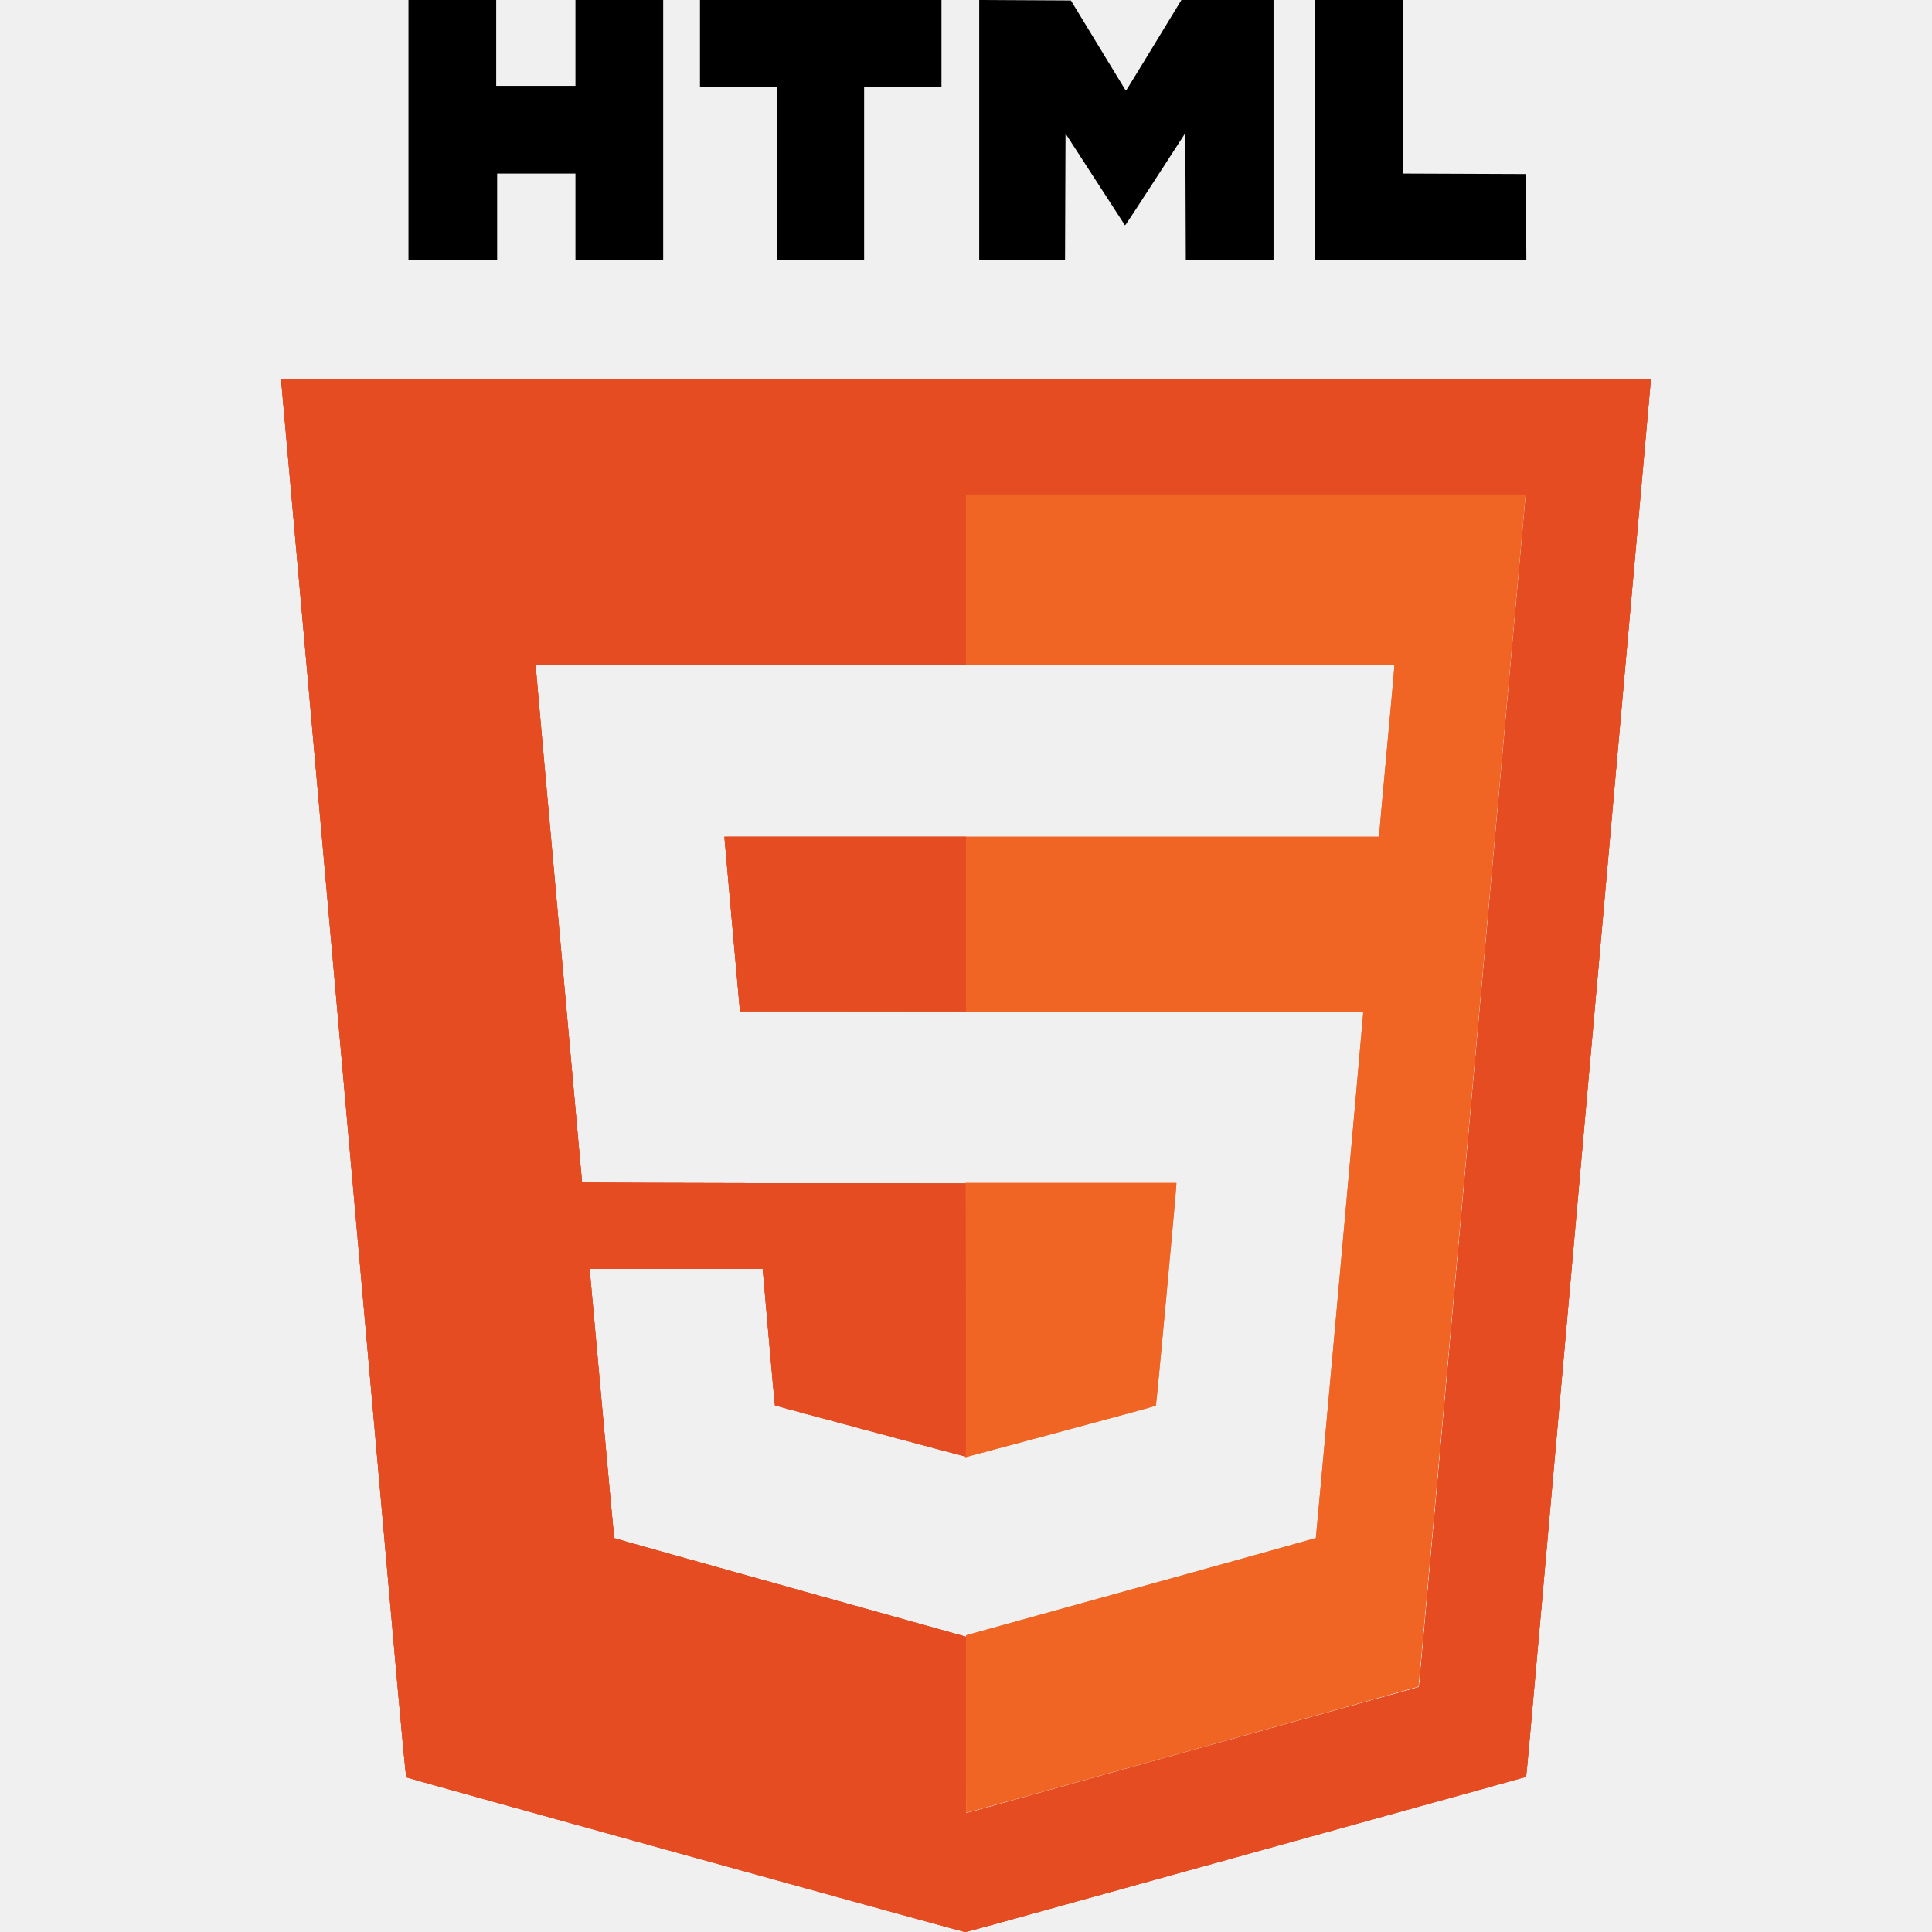
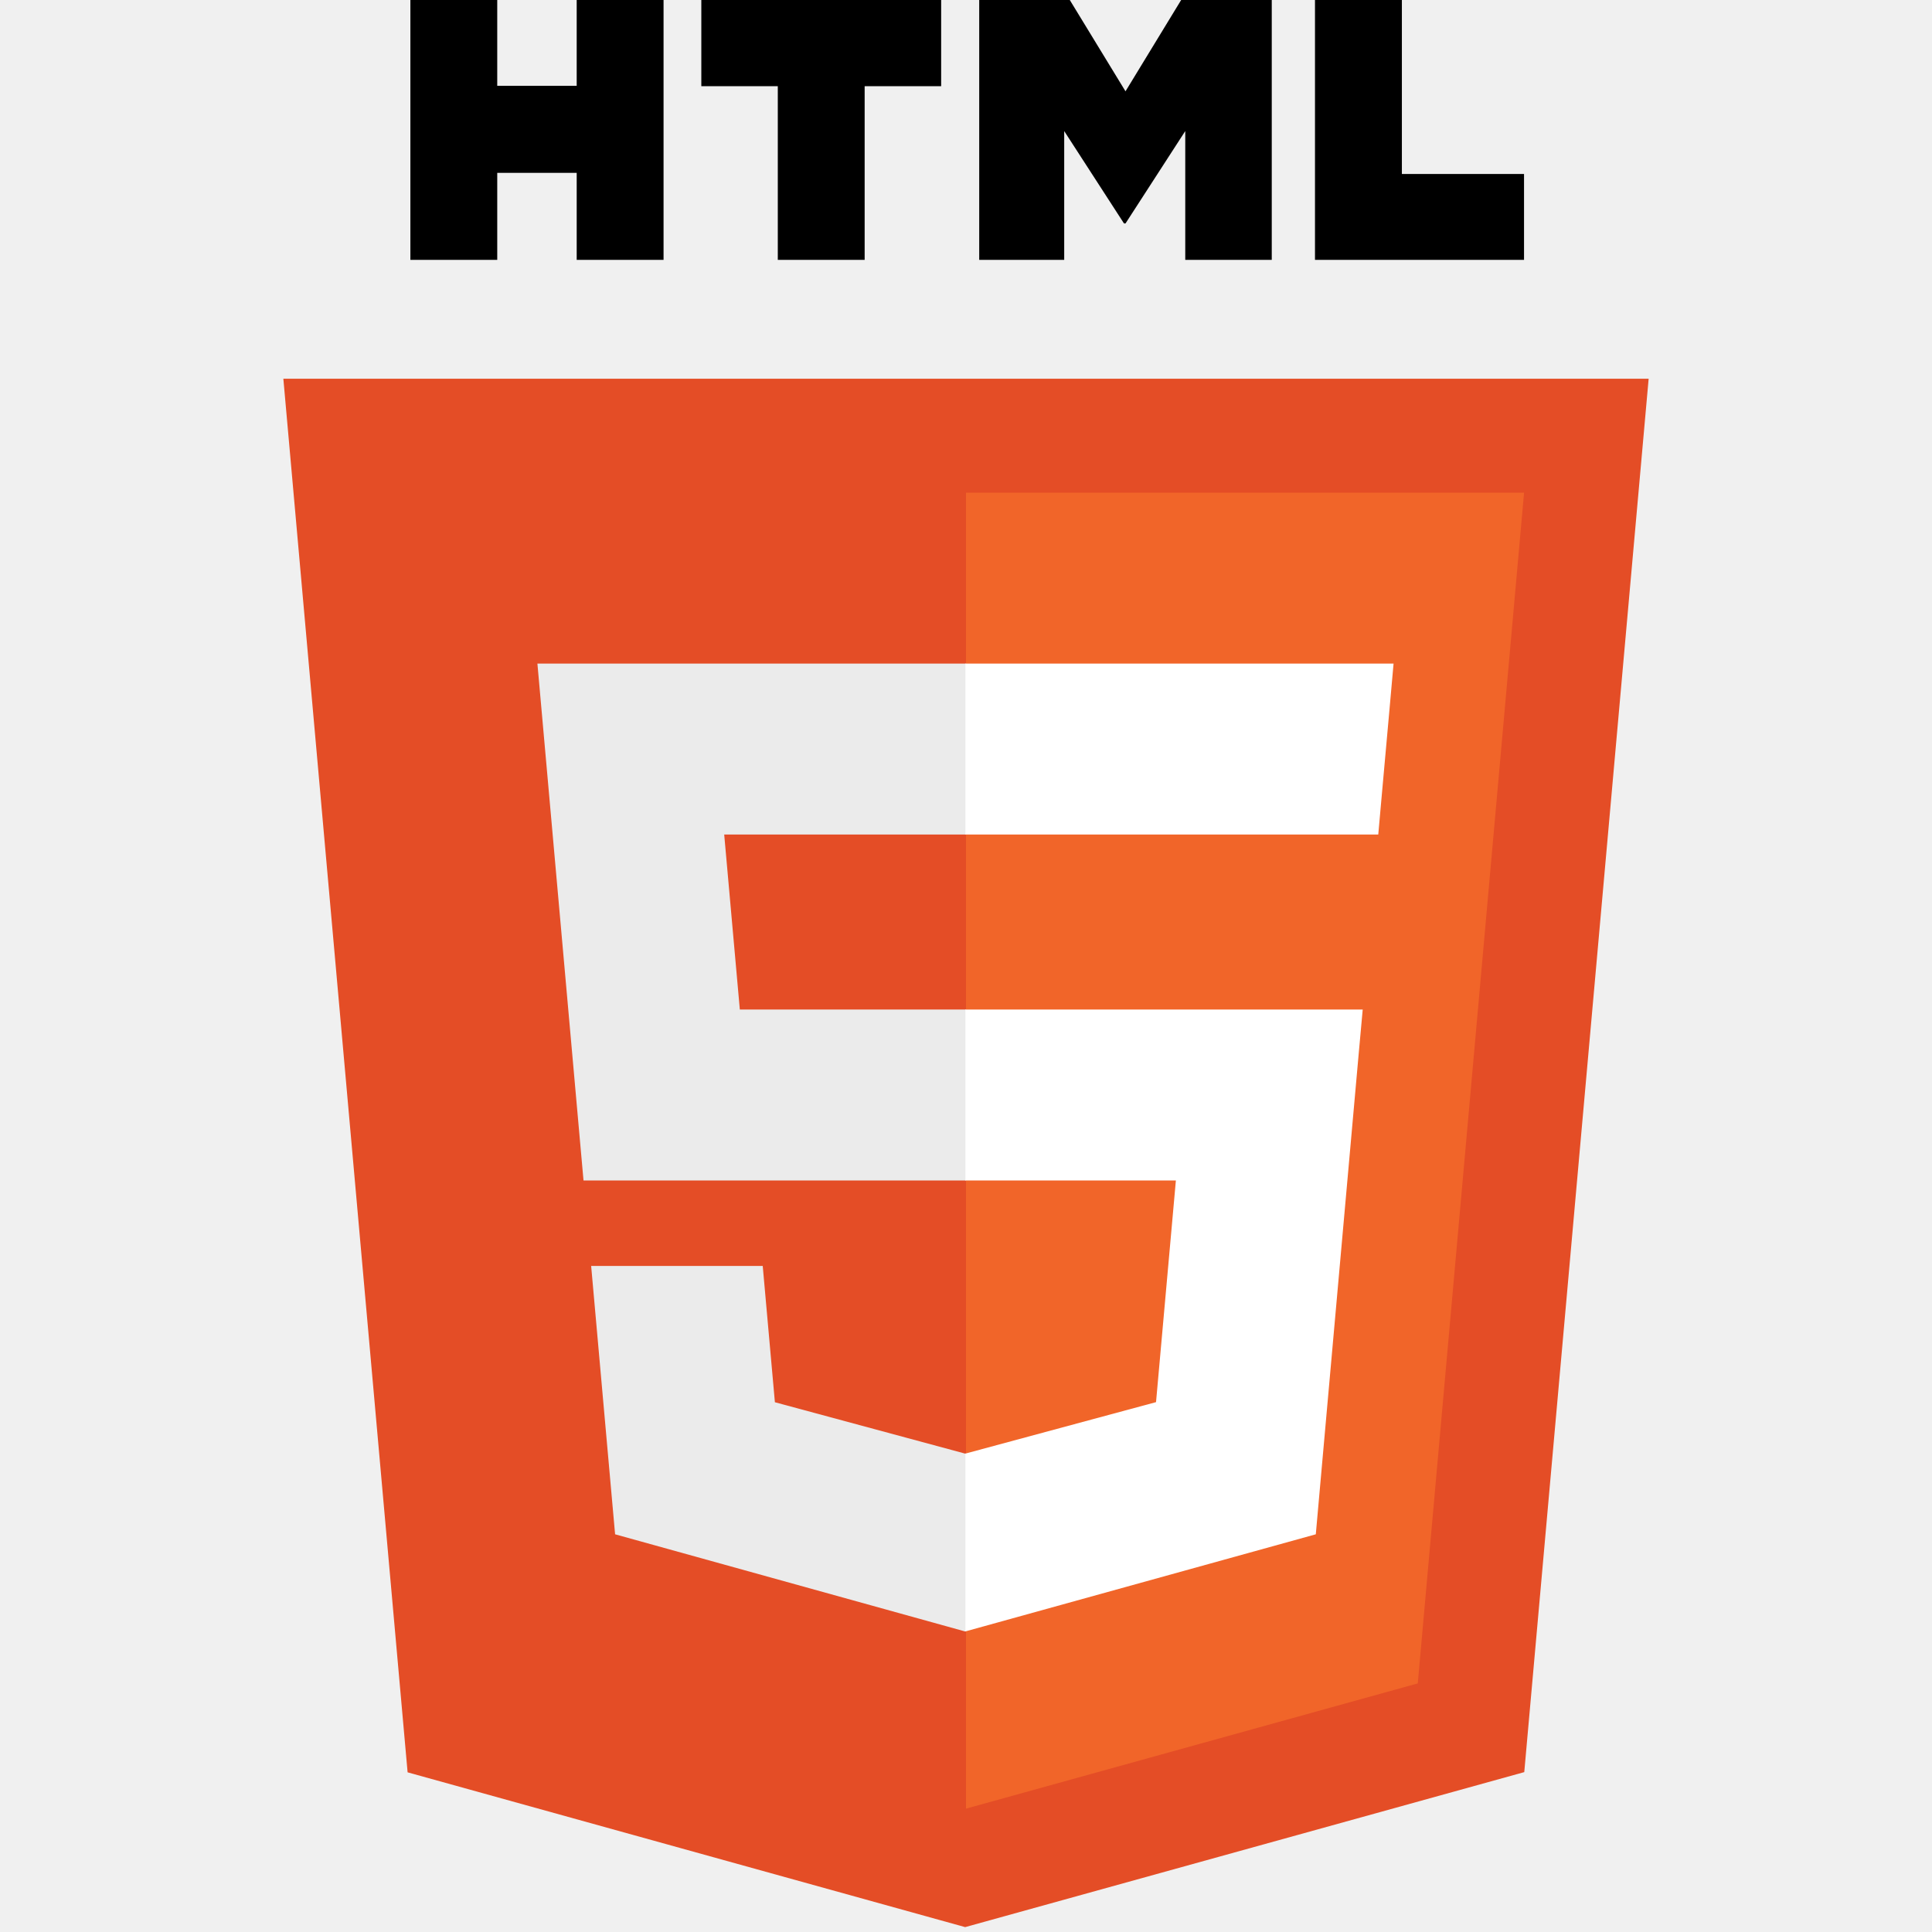
- <svg xmlns="http://www.w3.org/2000/svg" width="2048" height="2048" viewBox="0 0 2048 2048" version="1.1">
-   <path d="M 433 138 L 433 276 480 276 L 527 276 527 230 L 527 184 568.500 184 L 610 184 610 230 L 610 276 656.500 276 L 703 276 703 138 L 703 0 656.500 0 L 610 0 610 45.500 L 610 91 568 91 L 526 91 526 45.500 L 526 0 479.500 0 L 433 0 433 138 M 742 46 L 742 92 783 92 L 824 92 824 184 L 824 276 870 276 L 916 276 916 184 L 916 92 957 92 L 998 92 998 46 L 998 0 870 0 L 742 0 742 46 M 1038 137.990 L 1038 276 1083.493 276 L 1128.986 276 1129.243 208.785 L 1129.500 141.571 1161 190.201 L 1192.500 238.831 1193.584 237.666 C 1194.181 237.024, 1208.581 215.018, 1225.584 188.763 L 1256.500 141.026 1256.757 208.513 L 1257.014 276 1303.507 276 L 1350 276 1350 138 L 1350 0 1301.174 0 L 1252.347 0 1224.023 46.515 C 1208.445 72.098, 1195.189 93.726, 1194.567 94.578 L 1193.434 96.126 1164.304 48.313 L 1135.174 0.500 1086.587 0.240 L 1038 -0.019 1038 137.990 M 1394 138 L 1394 276 1506.010 276 L 1618.020 276 1617.760 230.250 L 1617.500 184.500 1552.250 184.243 L 1487 183.986 1487 91.993 L 1487 0 1440.500 0 L 1394 0 1394 138" stroke="none" fill="#000000" fill-rule="evenodd" />
-   <path d="M 1024 614.500 L 1024 705 1251 705 L 1478 705 1478 707.527 C 1478 708.916, 1474.400 748.898, 1470 796.376 C 1465.600 843.853, 1462 883.667, 1462 884.849 L 1462 887 1243 887 L 1024 887 1024 979.496 L 1024 1071.992 903.750 1072.250 C 837.612 1072.392, 932.337 1072.619, 1114.250 1072.754 L 1445 1073 1444.977 1074.750 C 1444.922 1078.867, 1395.222 1630.106, 1394.879 1630.406 C 1394.671 1630.588, 1311.128 1653.858, 1209.229 1682.118 L 1023.958 1733.500 1023.989 1827.427 C 1024.006 1879.086, 1024.128 1921.449, 1024.260 1921.567 C 1024.558 1921.831, 1503.091 1788.242, 1503.573 1787.760 C 1503.765 1787.568, 1529.142 1505.506, 1559.967 1160.955 C 1590.791 816.405, 1616.286 532.138, 1616.621 529.250 L 1617.230 524 1320.615 524 L 1024 524 1024 614.500 M 1023.500 1399.367 L 1023.500 1544.734 1030 1542.949 C 1033.575 1541.968, 1078.800 1529.835, 1130.500 1515.987 C 1182.200 1502.139, 1224.845 1490.485, 1225.266 1490.089 C 1225.847 1489.542, 1246.972 1261.241, 1246.995 1255.250 L 1247 1254 1135.250 1254 L 1023.500 1254 1023.500 1399.367" stroke="none" fill="#f16524" fill-rule="evenodd" />
-   <path d="M 298.434 407.750 C 298.781 410.913, 309.633 532.300, 322.551 677.500 C 335.469 822.700, 348.042 964, 350.492 991.500 C 352.942 1019, 359.694 1094.825, 365.496 1160 C 371.299 1225.175, 380.321 1326.425, 385.545 1385 C 394.467 1485.024, 397.212 1515.830, 408.448 1642 C 410.921 1669.775, 416.773 1735.443, 421.452 1787.929 C 426.131 1840.416, 430.306 1883.673, 430.729 1884.058 C 431.660 1884.903, 1020.870 2048.005, 1022.979 2048.002 C 1023.793 2048.001, 1037.293 2044.435, 1052.979 2040.077 C 1128.121 2019.203, 1360.500 1954.814, 1402 1943.369 C 1414.925 1939.804, 1436.525 1933.815, 1450 1930.060 C 1463.475 1926.305, 1506.675 1914.340, 1546 1903.472 C 1585.325 1892.604, 1617.608 1883.631, 1617.740 1883.533 C 1617.871 1883.435, 1620.018 1860.437, 1622.510 1832.427 C 1625.002 1804.417, 1630.395 1743.925, 1634.495 1698 C 1638.595 1652.075, 1643.771 1594.025, 1645.997 1569 C 1648.224 1543.975, 1653.399 1485.925, 1657.497 1440 C 1665.177 1353.949, 1669.772 1302.380, 1677.547 1215 C 1680.019 1187.225, 1685.395 1126.925, 1689.495 1081 C 1693.595 1035.075, 1698.772 977.025, 1700.999 952 C 1706.272 892.741, 1722.793 707.351, 1728.490 643.500 C 1738.690 529.168, 1741.197 501.090, 1745.491 453.044 C 1747.971 425.293, 1750 402.456, 1750 402.294 C 1750 402.132, 1423.256 402, 1023.902 402 L 297.804 402 298.434 407.750 M 1024 614.500 L 1024 705 796 705 L 568 705 568 707.850 C 568 709.418, 579.025 832.657, 592.500 981.715 C 605.975 1130.773, 617 1253.014, 617 1253.362 C 617 1253.710, 708.462 1254.109, 820.250 1254.248 L 1023.500 1254.500 1023.753 1399.250 C 1023.893 1478.862, 1023.814 1544, 1023.580 1544 C 1022.770 1544, 821.749 1490.082, 821.475 1489.791 C 821.323 1489.631, 818.342 1456.988, 814.850 1417.250 L 808.500 1345 716.700 1345 L 624.901 1345 625.529 1350.750 C 625.875 1353.912, 631.673 1418.038, 638.414 1493.251 C 645.154 1568.464, 650.911 1630.244, 651.207 1630.540 C 651.502 1630.836, 734.039 1654.024, 834.622 1682.069 C 935.205 1710.115, 1018.962 1733.532, 1020.750 1734.108 L 1024 1735.155 1024 1828.686 L 1024 1922.217 1026.750 1921.538 C 1029.657 1920.821, 1072.952 1908.751, 1278.500 1851.357 C 1348.350 1831.853, 1427.678 1809.731, 1454.784 1802.198 L 1504.067 1788.500 1504.475 1786.500 C 1504.699 1785.400, 1530.115 1501.900, 1560.955 1156.500 C 1591.796 811.100, 1617.185 527.487, 1617.376 526.250 L 1617.723 524 1320.861 524 L 1024 524 1024 614.500 M 767.963 887.750 C 767.943 888.163, 771.635 929.788, 776.168 980.250 L 784.409 1072 904.205 1072 L 1024 1072 1024 979.500 L 1024 887 896 887 L 768 887 767.963 887.750" stroke="none" fill="#e54c21" fill-rule="evenodd" />
-   <path d="M 1024 614.500 L 1024 705 1251 705 L 1478 705 1478 707.527 C 1478 708.916, 1474.400 748.898, 1470 796.376 C 1465.600 843.853, 1462 883.667, 1462 884.849 L 1462 887 1243 887 L 1024 887 1024 979.496 L 1024 1071.992 903.750 1072.250 C 837.612 1072.392, 932.337 1072.619, 1114.250 1072.754 L 1445 1073 1444.977 1074.750 C 1444.922 1078.867, 1395.222 1630.106, 1394.879 1630.406 C 1394.671 1630.588, 1311.128 1653.858, 1209.229 1682.118 L 1023.958 1733.500 1023.989 1827.427 C 1024.006 1879.086, 1024.128 1921.449, 1024.260 1921.567 C 1024.558 1921.831, 1503.091 1788.242, 1503.573 1787.760 C 1503.765 1787.568, 1529.142 1505.506, 1559.967 1160.955 C 1590.791 816.405, 1616.286 532.138, 1616.621 529.250 L 1617.230 524 1320.615 524 L 1024 524 1024 614.500 M 1023.500 1399.367 L 1023.500 1544.734 1030 1542.949 C 1033.575 1541.968, 1078.800 1529.835, 1130.500 1515.987 C 1182.200 1502.139, 1224.845 1490.485, 1225.266 1490.089 C 1225.847 1489.542, 1246.972 1261.241, 1246.995 1255.250 L 1247 1254 1135.250 1254 L 1023.500 1254 1023.500 1399.367" stroke="none" fill="#f16524" fill-rule="evenodd" />
-   <path d="M 298.434 407.750 C 298.781 410.913, 309.633 532.300, 322.551 677.500 C 335.469 822.700, 348.042 964, 350.492 991.500 C 352.942 1019, 359.694 1094.825, 365.496 1160 C 371.299 1225.175, 380.321 1326.425, 385.545 1385 C 394.467 1485.024, 397.212 1515.830, 408.448 1642 C 410.921 1669.775, 416.773 1735.443, 421.452 1787.929 C 426.131 1840.416, 430.306 1883.673, 430.729 1884.058 C 431.660 1884.903, 1020.870 2048.005, 1022.979 2048.002 C 1023.793 2048.001, 1037.293 2044.435, 1052.979 2040.077 C 1128.121 2019.203, 1360.500 1954.814, 1402 1943.369 C 1414.925 1939.804, 1436.525 1933.815, 1450 1930.060 C 1463.475 1926.305, 1506.675 1914.340, 1546 1903.472 C 1585.325 1892.604, 1617.608 1883.631, 1617.740 1883.533 C 1617.871 1883.435, 1620.018 1860.437, 1622.510 1832.427 C 1625.002 1804.417, 1630.395 1743.925, 1634.495 1698 C 1638.595 1652.075, 1643.771 1594.025, 1645.997 1569 C 1648.224 1543.975, 1653.399 1485.925, 1657.497 1440 C 1665.177 1353.949, 1669.772 1302.380, 1677.547 1215 C 1680.019 1187.225, 1685.395 1126.925, 1689.495 1081 C 1693.595 1035.075, 1698.772 977.025, 1700.999 952 C 1706.272 892.741, 1722.793 707.351, 1728.490 643.500 C 1738.690 529.168, 1741.197 501.090, 1745.491 453.044 C 1747.971 425.293, 1750 402.456, 1750 402.294 C 1750 402.132, 1423.256 402, 1023.902 402 L 297.804 402 298.434 407.750 M 1024 614.500 L 1024 705 796 705 L 568 705 568 707.850 C 568 709.418, 579.025 832.657, 592.500 981.715 C 605.975 1130.773, 617 1253.014, 617 1253.362 C 617 1253.710, 708.462 1254.109, 820.250 1254.248 L 1023.500 1254.500 1023.753 1399.250 C 1023.893 1478.862, 1023.814 1544, 1023.580 1544 C 1022.770 1544, 821.749 1490.082, 821.475 1489.791 C 821.323 1489.631, 818.342 1456.988, 814.850 1417.250 L 808.500 1345 716.700 1345 L 624.901 1345 625.529 1350.750 C 625.875 1353.912, 631.673 1418.038, 638.414 1493.251 C 645.154 1568.464, 650.911 1630.244, 651.207 1630.540 C 651.502 1630.836, 734.039 1654.024, 834.622 1682.069 C 935.205 1710.115, 1018.962 1733.532, 1020.750 1734.108 L 1024 1735.155 1024 1828.686 L 1024 1922.217 1026.750 1921.538 C 1029.657 1920.821, 1072.952 1908.751, 1278.500 1851.357 C 1348.350 1831.853, 1427.678 1809.731, 1454.784 1802.198 L 1504.067 1788.500 1504.475 1786.500 C 1504.699 1785.400, 1530.115 1501.900, 1560.955 1156.500 C 1591.796 811.100, 1617.185 527.487, 1617.376 526.250 L 1617.723 524 1320.861 524 L 1024 524 1024 614.500 M 767.963 887.750 C 767.943 888.163, 771.635 929.788, 776.168 980.250 L 784.409 1072 904.205 1072 L 1024 1072 1024 979.500 L 1024 887 896 887 L 768 887 767.963 887.750" stroke="none" fill="#e54c21" fill-rule="evenodd" />
-   <path d="M 298.434 407.750 C 298.781 410.913, 309.633 532.300, 322.551 677.500 C 335.469 822.700, 348.042 964, 350.492 991.500 C 352.942 1019, 359.694 1094.825, 365.496 1160 C 371.299 1225.175, 380.321 1326.425, 385.545 1385 C 394.467 1485.024, 397.212 1515.830, 408.448 1642 C 410.921 1669.775, 416.773 1735.443, 421.452 1787.929 C 426.131 1840.416, 430.306 1883.673, 430.729 1884.058 C 431.660 1884.903, 1020.870 2048.005, 1022.979 2048.002 C 1023.793 2048.001, 1037.293 2044.435, 1052.979 2040.077 C 1128.121 2019.203, 1360.500 1954.814, 1402 1943.369 C 1414.925 1939.804, 1436.525 1933.815, 1450 1930.060 C 1463.475 1926.305, 1506.675 1914.340, 1546 1903.472 C 1585.325 1892.604, 1617.608 1883.631, 1617.740 1883.533 C 1617.871 1883.435, 1620.018 1860.437, 1622.510 1832.427 C 1625.002 1804.417, 1630.395 1743.925, 1634.495 1698 C 1638.595 1652.075, 1643.771 1594.025, 1645.997 1569 C 1648.224 1543.975, 1653.399 1485.925, 1657.497 1440 C 1665.177 1353.949, 1669.772 1302.380, 1677.547 1215 C 1680.019 1187.225, 1685.395 1126.925, 1689.495 1081 C 1693.595 1035.075, 1698.772 977.025, 1700.999 952 C 1706.272 892.741, 1722.793 707.351, 1728.490 643.500 C 1738.690 529.168, 1741.197 501.090, 1745.491 453.044 C 1747.971 425.293, 1750 402.456, 1750 402.294 C 1750 402.132, 1423.256 402, 1023.902 402 L 297.804 402 298.434 407.750 M 1024 614.500 L 1024 705 796 705 L 568 705 568 707.850 C 568 709.418, 579.025 832.657, 592.500 981.715 C 605.975 1130.773, 617 1253.014, 617 1253.362 C 617 1253.710, 708.462 1254.109, 820.250 1254.248 L 1023.500 1254.500 1023.753 1399.250 C 1023.893 1478.862, 1023.814 1544, 1023.580 1544 C 1022.770 1544, 821.749 1490.082, 821.475 1489.791 C 821.323 1489.631, 818.342 1456.988, 814.850 1417.250 L 808.500 1345 716.700 1345 L 624.901 1345 625.529 1350.750 C 625.875 1353.912, 631.673 1418.038, 638.414 1493.251 C 645.154 1568.464, 650.911 1630.244, 651.207 1630.540 C 651.502 1630.836, 734.039 1654.024, 834.622 1682.069 C 935.205 1710.115, 1018.962 1733.532, 1020.750 1734.108 L 1024 1735.155 1024 1828.686 L 1024 1922.217 1026.750 1921.538 C 1029.657 1920.821, 1072.952 1908.751, 1278.500 1851.357 C 1348.350 1831.853, 1427.678 1809.731, 1454.784 1802.198 L 1504.067 1788.500 1504.475 1786.500 C 1504.699 1785.400, 1530.115 1501.900, 1560.955 1156.500 C 1591.796 811.100, 1617.185 527.487, 1617.376 526.250 L 1617.723 524 1320.861 524 L 1024 524 1024 614.500 M 767.963 887.750 C 767.943 888.163, 771.635 929.788, 776.168 980.250 L 784.409 1072 904.205 1072 L 1024 1072 1024 979.500 L 1024 887 896 887 L 768 887 767.963 887.750" stroke="none" fill="#e54c21" fill-rule="evenodd" />
-   <path d="" stroke="none" fill="#e85324" fill-rule="evenodd" />
+ <svg xmlns="http://www.w3.org/2000/svg" width="800px" height="800px" viewBox="-52.5 0 361 361" preserveAspectRatio="xMinYMin meet">
+   <path d="M255.555 70.766l-23.241 260.36-104.47 28.962-104.182-28.922L.445 70.766h255.11z" fill="#E44D26" />
+   <path d="M128 337.95l84.417-23.403 19.86-222.49H128V337.95z" fill="#F16529" />
+   <path d="M82.82 155.932H128v-31.937H47.917l.764 8.568 7.85 88.01H128v-31.937H85.739l-2.919-32.704zM90.018 236.542h-32.06l4.474 50.146 65.421 18.16.147-.04V271.58l-.14.037-35.568-9.604-2.274-25.471z" fill="#EBEBEB" />
+   <path d="M24.18 0h16.23v16.035h14.847V0h16.231v48.558h-16.23v-16.26H40.411v16.26h-16.23V0zM92.83 16.103H78.544V0h44.814v16.103h-14.295v32.455h-16.23V16.103h-.001zM130.47 0h16.923l10.41 17.062L168.203 0h16.93v48.558h-16.164V24.49l-11.166 17.265h-.28L146.35 24.49v24.068h-15.88V0zM193.21 0h16.235v32.508h22.824v16.05h-39.06V0z" />
+   <path d="M127.89 220.573h39.327l-3.708 41.42-35.62 9.614v33.226l65.473-18.145.48-5.396 7.506-84.08.779-8.576H127.89v31.937zM127.89 155.854v.078h77.143l.64-7.178 1.456-16.191.763-8.568H127.89v31.86z" fill="#FFF" />
</svg>
